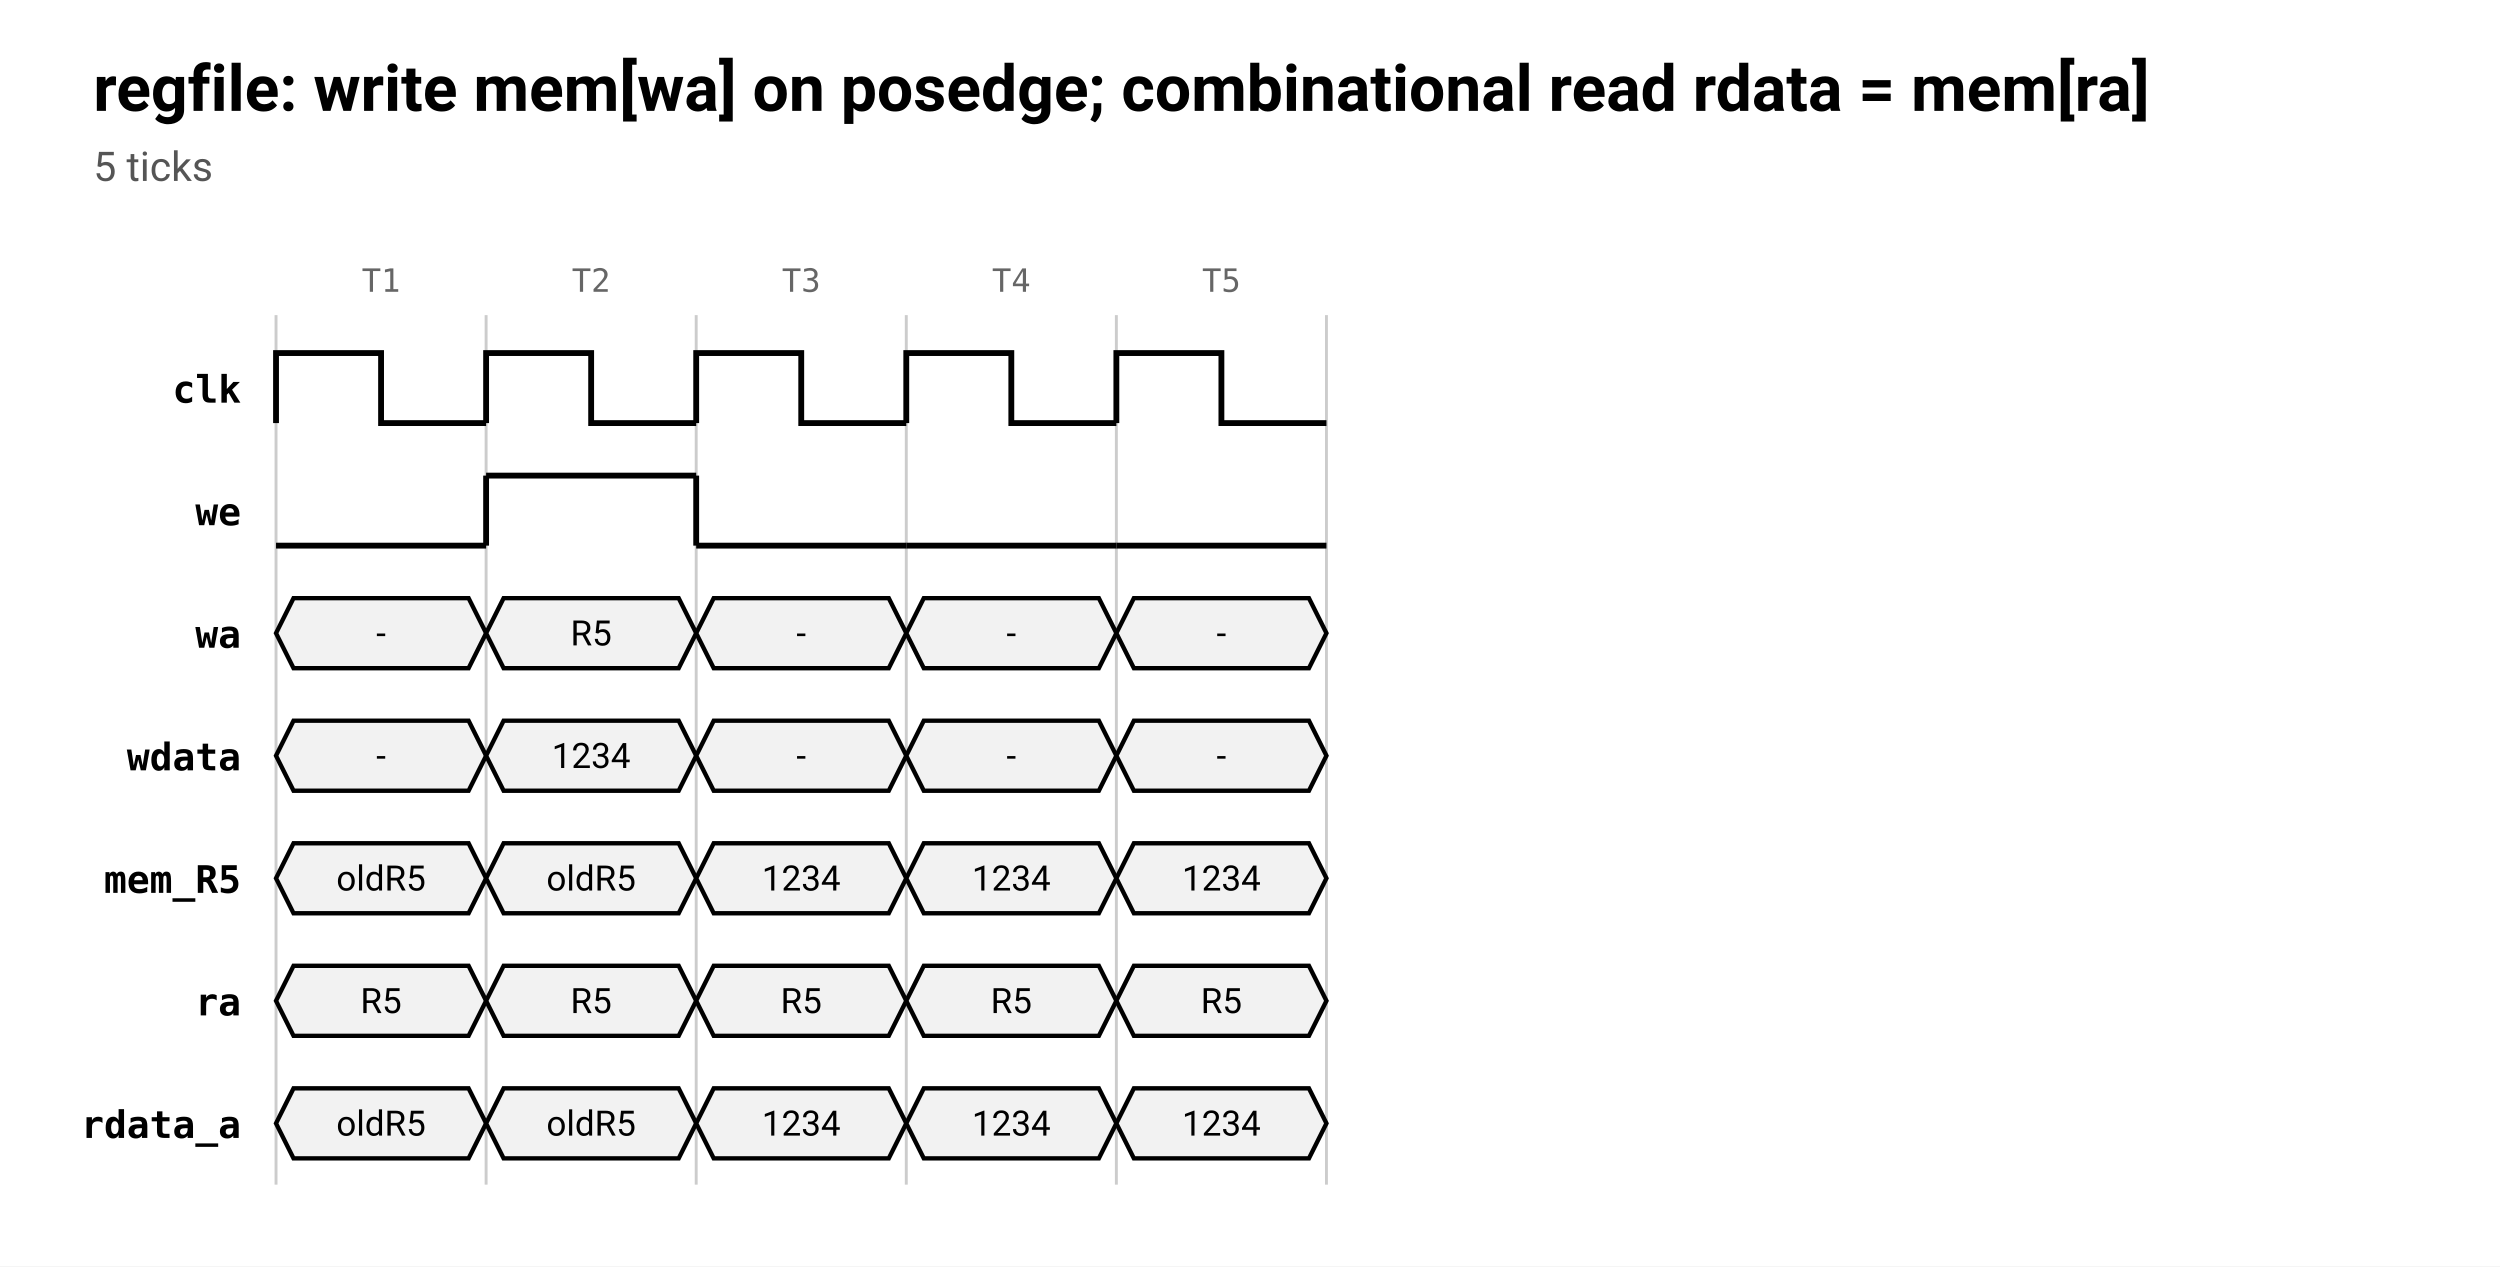
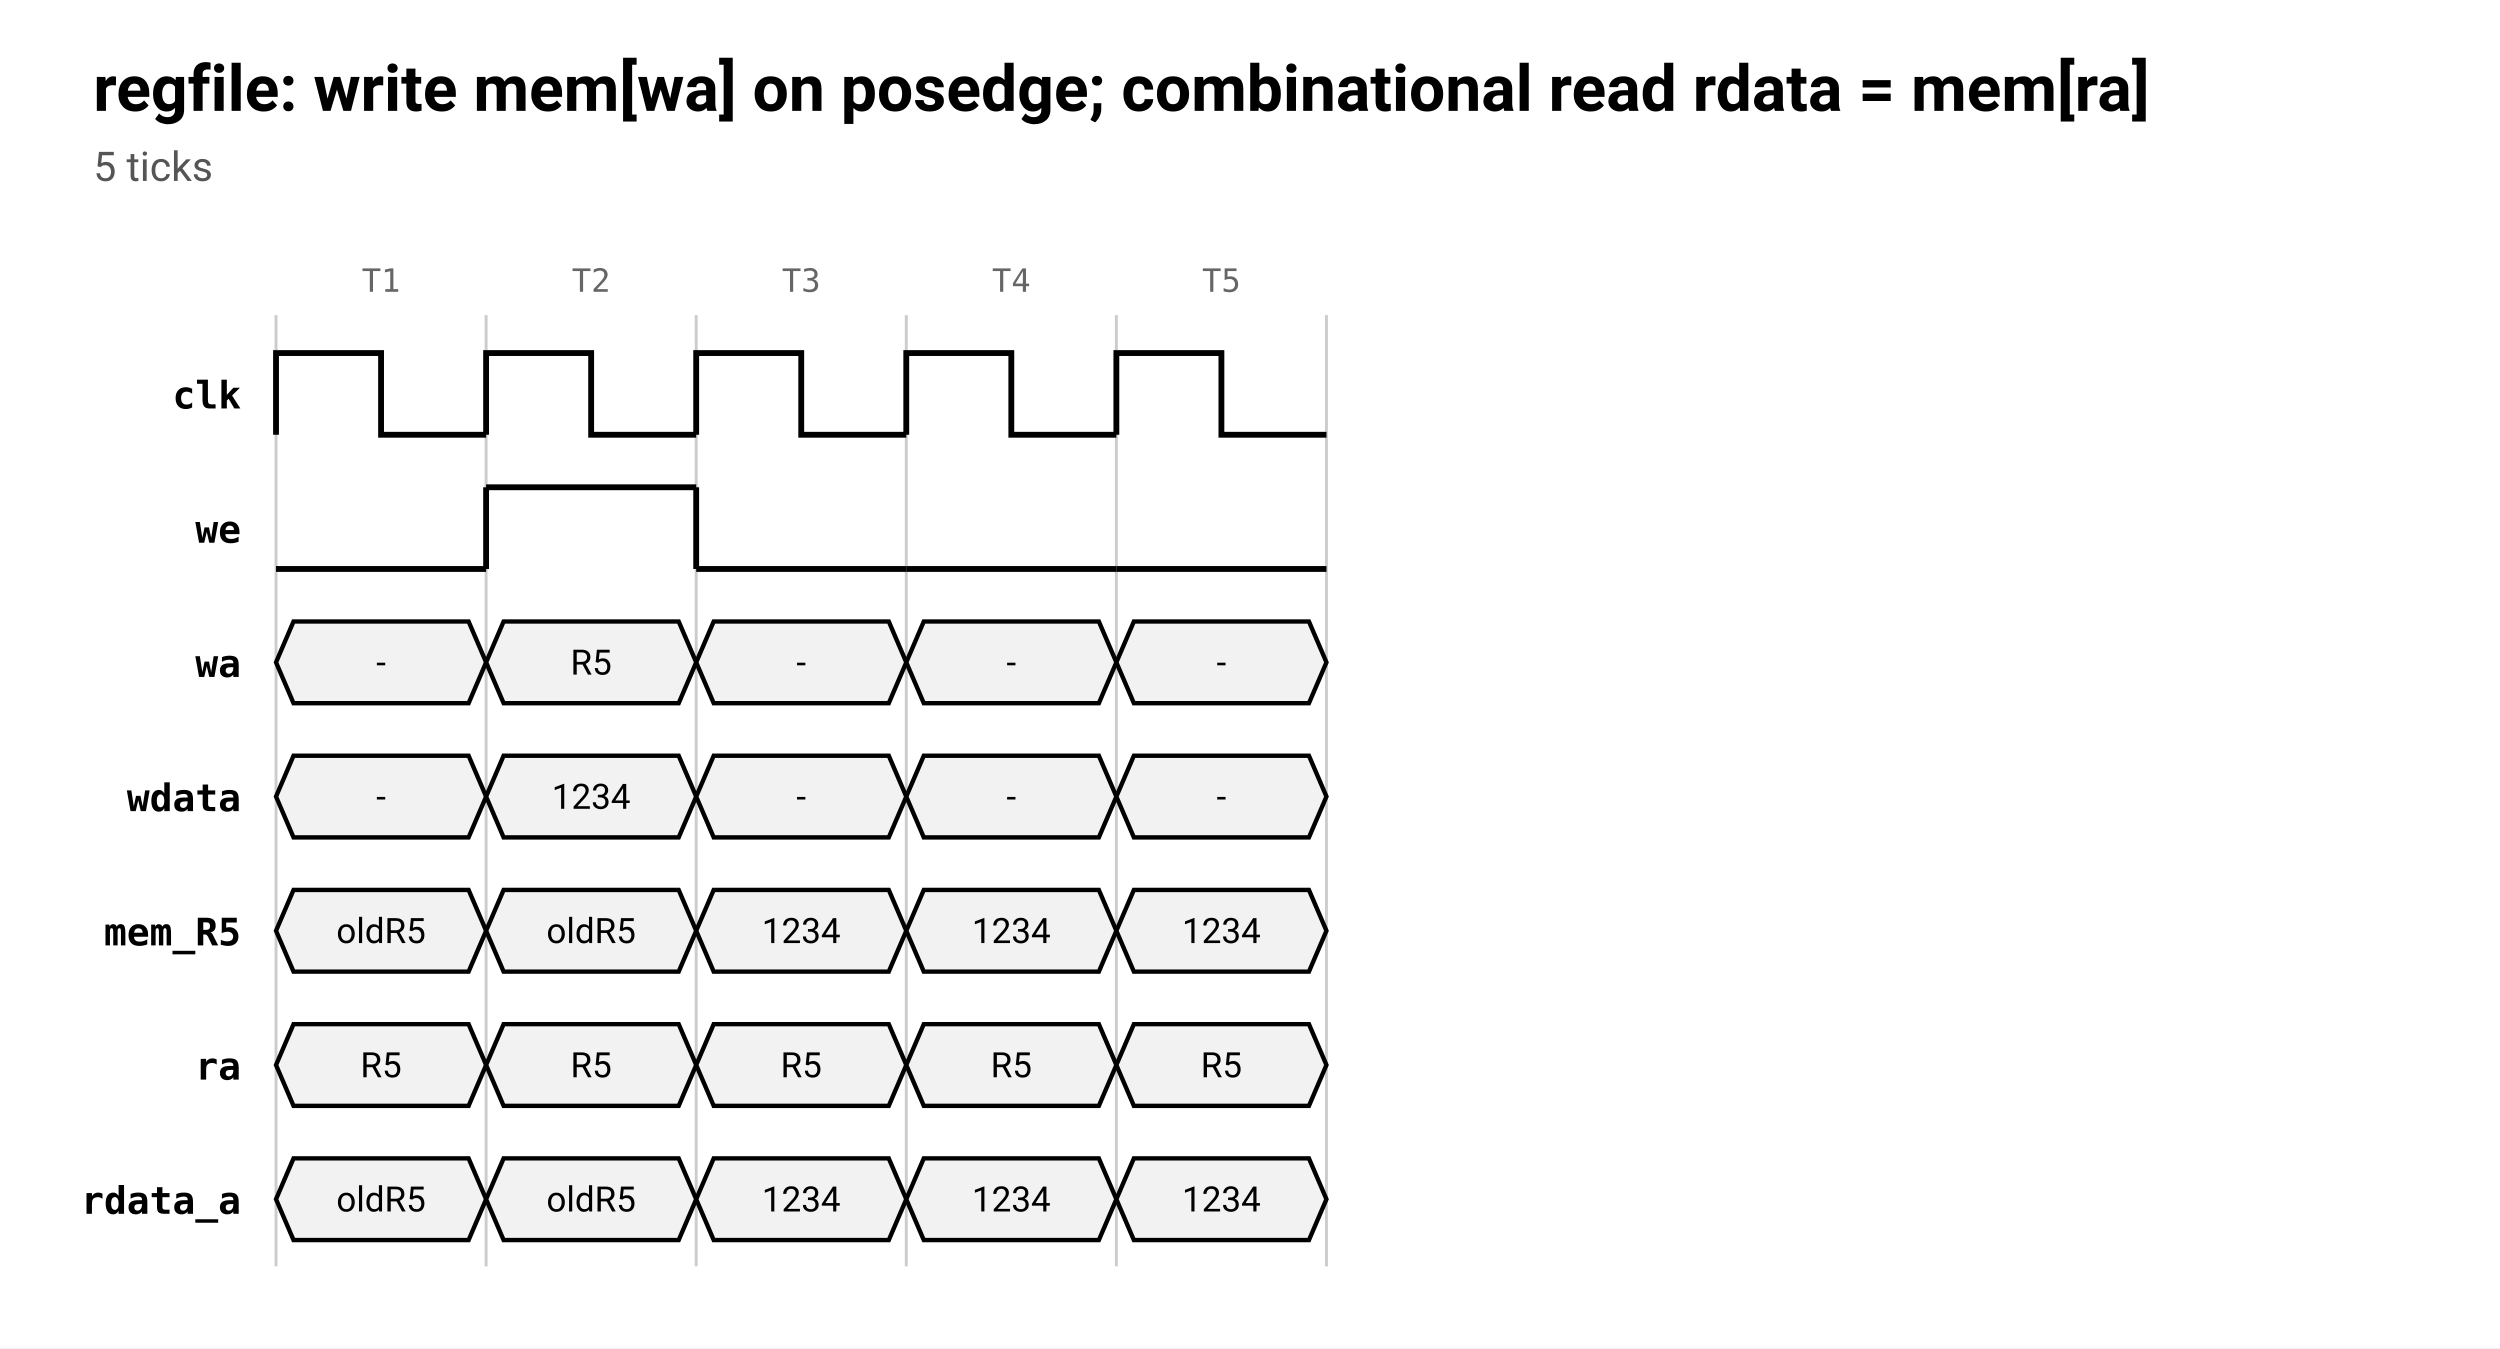
- <svg xmlns="http://www.w3.org/2000/svg" width="856.8" height="434" viewBox="0 0 856.8 434">
+ <svg xmlns="http://www.w3.org/2000/svg" width="856.8" height="462" viewBox="0 0 856.8 462">
  <defs>
    <pattern id="hatch" width="6" height="6" patternUnits="userSpaceOnUse" patternTransform="rotate(45)">
      <rect width="6" height="6" fill="#FFFFFF" />
      <line x1="0" y1="0" x2="0" y2="6" stroke="#B0B0B0" stroke-width="2" />
    </pattern>
    <pattern id="xpat" width="8" height="8" patternUnits="userSpaceOnUse">
      <rect width="8" height="8" fill="#FFFFFF" />
      <path d="M0 0L8 8M8 0L0 8" stroke="#C07070" stroke-width="1" />
    </pattern>
    <marker id="arr" viewBox="0 0 10 10" refX="9" refY="5" markerWidth="8" markerHeight="8" orient="auto">
      <path d="M0 0L10 5L0 10z" fill="#000000" />
    </marker>
  </defs>
  <style>text{font-family:-apple-system,BlinkMacSystemFont,"Segoe UI",Roboto,Helvetica,Arial,sans-serif}.m{font-family:ui-monospace,Menlo,Consolas,"DejaVu Sans Mono",monospace}</style>
-   <rect width="856.8" height="434" fill="#FFFFFF" />
+   <rect width="856.8" height="462" fill="#FFFFFF" />
  <text x="32" y="38" font-size="22" font-weight="700" fill="#000000">regfile: write mem[wa] on posedge; combinational read rdata = mem[ra]</text>
  <text x="32" y="62" font-size="14" fill="#555555">5 ticks</text>
-   <line x1="94.6" y1="108" x2="94.6" y2="406" stroke="#CCCCCC" stroke-width="1" />
+   <line x1="94.6" y1="108" x2="94.6" y2="434" stroke="#CCCCCC" stroke-width="1" />
  <text x="130.6" y="100" font-size="11" text-anchor="middle" fill="#666666" class="m">T1</text>
-   <line x1="166.6" y1="108" x2="166.6" y2="406" stroke="#CCCCCC" stroke-width="1" />
+   <line x1="166.6" y1="108" x2="166.6" y2="434" stroke="#CCCCCC" stroke-width="1" />
  <text x="202.6" y="100" font-size="11" text-anchor="middle" fill="#666666" class="m">T2</text>
-   <line x1="238.6" y1="108" x2="238.6" y2="406" stroke="#CCCCCC" stroke-width="1" />
+   <line x1="238.6" y1="108" x2="238.6" y2="434" stroke="#CCCCCC" stroke-width="1" />
  <text x="274.6" y="100" font-size="11" text-anchor="middle" fill="#666666" class="m">T3</text>
-   <line x1="310.6" y1="108" x2="310.6" y2="406" stroke="#CCCCCC" stroke-width="1" />
+   <line x1="310.6" y1="108" x2="310.6" y2="434" stroke="#CCCCCC" stroke-width="1" />
  <text x="346.6" y="100" font-size="11" text-anchor="middle" fill="#666666" class="m">T4</text>
-   <line x1="382.6" y1="108" x2="382.6" y2="406" stroke="#CCCCCC" stroke-width="1" />
+   <line x1="382.6" y1="108" x2="382.6" y2="434" stroke="#CCCCCC" stroke-width="1" />
  <text x="418.6" y="100" font-size="11" text-anchor="middle" fill="#666666" class="m">T5</text>
-   <line x1="454.6" y1="108" x2="454.6" y2="406" stroke="#CCCCCC" stroke-width="1" />
-   <text x="82.6" y="138" font-size="13" text-anchor="end" fill="#000000" font-weight="700" class="m">clk</text>
-   <path d="M94.6 145 L94.6 121 L130.6 121 L130.6 145 L166.6 145 M166.6 145 L166.6 121 L202.6 121 L202.6 145 L238.6 145 M238.6 145 L238.6 121 L274.6 121 L274.6 145 L310.6 145 M310.6 145 L310.6 121 L346.6 121 L346.6 145 L382.6 145 M382.6 145 L382.6 121 L418.6 121 L418.6 145 L454.6 145" fill="none" stroke="#000000" stroke-width="2" />
-   <text x="82.6" y="180" font-size="13" text-anchor="end" fill="#000000" font-weight="700" class="m">we</text>
-   <line x1="94.6" y1="187" x2="166.6" y2="187" stroke="#000000" stroke-width="2" />
-   <line x1="166.6" y1="163" x2="238.6" y2="163" stroke="#000000" stroke-width="2" />
-   <line x1="166.6" y1="163" x2="166.6" y2="187" stroke="#000000" stroke-width="2" />
-   <line x1="238.6" y1="187" x2="310.6" y2="187" stroke="#000000" stroke-width="2" />
-   <line x1="238.6" y1="163" x2="238.6" y2="187" stroke="#000000" stroke-width="2" />
-   <line x1="310.6" y1="187" x2="382.6" y2="187" stroke="#000000" stroke-width="2" />
-   <line x1="382.6" y1="187" x2="454.6" y2="187" stroke="#000000" stroke-width="2" />
-   <text x="82.6" y="222" font-size="13" text-anchor="end" fill="#000000" font-weight="700" class="m">wa</text>
-   <polygon points="100.6,205 160.6,205 166.6,217 160.6,229 100.6,229 94.6,217" fill="#F2F2F2" stroke="#000000" stroke-width="1.5" />
-   <text x="130.6" y="221.2" font-size="12" text-anchor="middle" fill="#000000">-</text>
-   <polygon points="172.6,205 232.6,205 238.6,217 232.6,229 172.6,229 166.6,217" fill="#F2F2F2" stroke="#000000" stroke-width="1.5" />
-   <text x="202.6" y="221.2" font-size="12" text-anchor="middle" fill="#000000">R5</text>
-   <polygon points="244.6,205 304.6,205 310.6,217 304.6,229 244.6,229 238.6,217" fill="#F2F2F2" stroke="#000000" stroke-width="1.5" />
-   <text x="274.6" y="221.2" font-size="12" text-anchor="middle" fill="#000000">-</text>
-   <polygon points="316.6,205 376.6,205 382.6,217 376.6,229 316.6,229 310.6,217" fill="#F2F2F2" stroke="#000000" stroke-width="1.5" />
-   <text x="346.6" y="221.2" font-size="12" text-anchor="middle" fill="#000000">-</text>
-   <polygon points="388.6,205 448.6,205 454.6,217 448.6,229 388.6,229 382.6,217" fill="#F2F2F2" stroke="#000000" stroke-width="1.5" />
-   <text x="418.6" y="221.2" font-size="12" text-anchor="middle" fill="#000000">-</text>
-   <text x="82.6" y="264" font-size="13" text-anchor="end" fill="#000000" font-weight="700" class="m">wdata</text>
-   <polygon points="100.6,247 160.6,247 166.6,259 160.6,271 100.6,271 94.6,259" fill="#F2F2F2" stroke="#000000" stroke-width="1.5" />
-   <text x="130.6" y="263.2" font-size="12" text-anchor="middle" fill="#000000">-</text>
-   <polygon points="172.6,247 232.6,247 238.6,259 232.6,271 172.6,271 166.6,259" fill="#F2F2F2" stroke="#000000" stroke-width="1.5" />
-   <text x="202.6" y="263.2" font-size="12" text-anchor="middle" fill="#000000">1234</text>
-   <polygon points="244.6,247 304.6,247 310.6,259 304.6,271 244.6,271 238.6,259" fill="#F2F2F2" stroke="#000000" stroke-width="1.5" />
-   <text x="274.6" y="263.2" font-size="12" text-anchor="middle" fill="#000000">-</text>
-   <polygon points="316.6,247 376.6,247 382.6,259 376.6,271 316.6,271 310.6,259" fill="#F2F2F2" stroke="#000000" stroke-width="1.5" />
-   <text x="346.6" y="263.2" font-size="12" text-anchor="middle" fill="#000000">-</text>
-   <polygon points="388.6,247 448.6,247 454.6,259 448.6,271 388.6,271 382.6,259" fill="#F2F2F2" stroke="#000000" stroke-width="1.5" />
-   <text x="418.6" y="263.2" font-size="12" text-anchor="middle" fill="#000000">-</text>
-   <text x="82.6" y="306" font-size="13" text-anchor="end" fill="#000000" font-weight="700" class="m">mem_R5</text>
-   <polygon points="100.6,289 160.6,289 166.6,301 160.6,313 100.6,313 94.6,301" fill="#F2F2F2" stroke="#000000" stroke-width="1.5" />
-   <text x="130.6" y="305.2" font-size="12" text-anchor="middle" fill="#000000">oldR5</text>
-   <polygon points="172.6,289 232.6,289 238.6,301 232.6,313 172.6,313 166.6,301" fill="#F2F2F2" stroke="#000000" stroke-width="1.5" />
-   <text x="202.6" y="305.2" font-size="12" text-anchor="middle" fill="#000000">oldR5</text>
-   <polygon points="244.6,289 304.6,289 310.6,301 304.6,313 244.6,313 238.6,301" fill="#F2F2F2" stroke="#000000" stroke-width="1.5" />
-   <text x="274.6" y="305.2" font-size="12" text-anchor="middle" fill="#000000">1234</text>
-   <polygon points="316.6,289 376.6,289 382.6,301 376.6,313 316.6,313 310.6,301" fill="#F2F2F2" stroke="#000000" stroke-width="1.5" />
-   <text x="346.6" y="305.2" font-size="12" text-anchor="middle" fill="#000000">1234</text>
-   <polygon points="388.6,289 448.6,289 454.6,301 448.6,313 388.6,313 382.6,301" fill="#F2F2F2" stroke="#000000" stroke-width="1.5" />
-   <text x="418.6" y="305.2" font-size="12" text-anchor="middle" fill="#000000">1234</text>
-   <text x="82.6" y="348" font-size="13" text-anchor="end" fill="#000000" font-weight="700" class="m">ra</text>
-   <polygon points="100.6,331 160.6,331 166.6,343 160.6,355 100.6,355 94.6,343" fill="#F2F2F2" stroke="#000000" stroke-width="1.5" />
-   <text x="130.6" y="347.2" font-size="12" text-anchor="middle" fill="#000000">R5</text>
-   <polygon points="172.6,331 232.6,331 238.6,343 232.6,355 172.6,355 166.6,343" fill="#F2F2F2" stroke="#000000" stroke-width="1.5" />
-   <text x="202.6" y="347.2" font-size="12" text-anchor="middle" fill="#000000">R5</text>
-   <polygon points="244.6,331 304.6,331 310.6,343 304.6,355 244.6,355 238.6,343" fill="#F2F2F2" stroke="#000000" stroke-width="1.5" />
-   <text x="274.6" y="347.2" font-size="12" text-anchor="middle" fill="#000000">R5</text>
-   <polygon points="316.6,331 376.6,331 382.6,343 376.6,355 316.6,355 310.6,343" fill="#F2F2F2" stroke="#000000" stroke-width="1.5" />
-   <text x="346.6" y="347.2" font-size="12" text-anchor="middle" fill="#000000">R5</text>
-   <polygon points="388.6,331 448.6,331 454.6,343 448.6,355 388.6,355 382.6,343" fill="#F2F2F2" stroke="#000000" stroke-width="1.5" />
-   <text x="418.6" y="347.2" font-size="12" text-anchor="middle" fill="#000000">R5</text>
-   <text x="82.6" y="390" font-size="13" text-anchor="end" fill="#000000" font-weight="700" class="m">rdata_a</text>
-   <polygon points="100.6,373 160.6,373 166.6,385 160.6,397 100.6,397 94.6,385" fill="#F2F2F2" stroke="#000000" stroke-width="1.5" />
-   <text x="130.6" y="389.2" font-size="12" text-anchor="middle" fill="#000000">oldR5</text>
-   <polygon points="172.6,373 232.6,373 238.6,385 232.6,397 172.6,397 166.6,385" fill="#F2F2F2" stroke="#000000" stroke-width="1.5" />
-   <text x="202.6" y="389.2" font-size="12" text-anchor="middle" fill="#000000">oldR5</text>
-   <polygon points="244.6,373 304.6,373 310.6,385 304.6,397 244.6,397 238.6,385" fill="#F2F2F2" stroke="#000000" stroke-width="1.5" />
-   <text x="274.6" y="389.2" font-size="12" text-anchor="middle" fill="#000000">1234</text>
-   <polygon points="316.6,373 376.6,373 382.6,385 376.6,397 316.6,397 310.6,385" fill="#F2F2F2" stroke="#000000" stroke-width="1.5" />
-   <text x="346.6" y="389.2" font-size="12" text-anchor="middle" fill="#000000">1234</text>
-   <polygon points="388.6,373 448.6,373 454.6,385 448.6,397 388.6,397 382.6,385" fill="#F2F2F2" stroke="#000000" stroke-width="1.5" />
-   <text x="418.6" y="389.2" font-size="12" text-anchor="middle" fill="#000000">1234</text>
+   <line x1="454.6" y1="108" x2="454.6" y2="434" stroke="#CCCCCC" stroke-width="1" />
+   <text x="82.6" y="140" font-size="13" text-anchor="end" fill="#000000" font-weight="700" class="m">clk</text>
+   <path d="M94.6 149 L94.6 121 L130.6 121 L130.6 149 L166.6 149 M166.6 149 L166.6 121 L202.6 121 L202.6 149 L238.6 149 M238.6 149 L238.6 121 L274.6 121 L274.6 149 L310.6 149 M310.6 149 L310.6 121 L346.6 121 L346.6 149 L382.6 149 M382.6 149 L382.6 121 L418.6 121 L418.6 149 L454.6 149" fill="none" stroke="#000000" stroke-width="2" />
+   <text x="82.6" y="186" font-size="13" text-anchor="end" fill="#000000" font-weight="700" class="m">we</text>
+   <line x1="94.6" y1="195" x2="166.6" y2="195" stroke="#000000" stroke-width="2" />
+   <line x1="166.6" y1="167" x2="238.6" y2="167" stroke="#000000" stroke-width="2" />
+   <line x1="166.6" y1="167" x2="166.6" y2="195" stroke="#000000" stroke-width="2" />
+   <line x1="238.6" y1="195" x2="310.6" y2="195" stroke="#000000" stroke-width="2" />
+   <line x1="238.6" y1="167" x2="238.6" y2="195" stroke="#000000" stroke-width="2" />
+   <line x1="310.6" y1="195" x2="382.6" y2="195" stroke="#000000" stroke-width="2" />
+   <line x1="382.6" y1="195" x2="454.6" y2="195" stroke="#000000" stroke-width="2" />
+   <text x="82.6" y="232" font-size="13" text-anchor="end" fill="#000000" font-weight="700" class="m">wa</text>
+   <polygon points="100.6,213 160.6,213 166.6,227 160.6,241 100.6,241 94.6,227" fill="#F2F2F2" stroke="#000000" stroke-width="1.5" />
+   <text x="130.6" y="231.2" font-size="12" text-anchor="middle" fill="#000000">-</text>
+   <polygon points="172.6,213 232.6,213 238.6,227 232.6,241 172.6,241 166.6,227" fill="#F2F2F2" stroke="#000000" stroke-width="1.5" />
+   <text x="202.6" y="231.2" font-size="12" text-anchor="middle" fill="#000000">R5</text>
+   <polygon points="244.6,213 304.6,213 310.6,227 304.6,241 244.6,241 238.6,227" fill="#F2F2F2" stroke="#000000" stroke-width="1.5" />
+   <text x="274.6" y="231.2" font-size="12" text-anchor="middle" fill="#000000">-</text>
+   <polygon points="316.6,213 376.6,213 382.6,227 376.6,241 316.6,241 310.6,227" fill="#F2F2F2" stroke="#000000" stroke-width="1.5" />
+   <text x="346.6" y="231.2" font-size="12" text-anchor="middle" fill="#000000">-</text>
+   <polygon points="388.6,213 448.6,213 454.6,227 448.6,241 388.6,241 382.6,227" fill="#F2F2F2" stroke="#000000" stroke-width="1.5" />
+   <text x="418.6" y="231.2" font-size="12" text-anchor="middle" fill="#000000">-</text>
+   <text x="82.6" y="278" font-size="13" text-anchor="end" fill="#000000" font-weight="700" class="m">wdata</text>
+   <polygon points="100.6,259 160.6,259 166.6,273 160.6,287 100.6,287 94.6,273" fill="#F2F2F2" stroke="#000000" stroke-width="1.5" />
+   <text x="130.6" y="277.2" font-size="12" text-anchor="middle" fill="#000000">-</text>
+   <polygon points="172.6,259 232.6,259 238.6,273 232.6,287 172.6,287 166.6,273" fill="#F2F2F2" stroke="#000000" stroke-width="1.5" />
+   <text x="202.6" y="277.2" font-size="12" text-anchor="middle" fill="#000000">1234</text>
+   <polygon points="244.6,259 304.6,259 310.6,273 304.6,287 244.6,287 238.6,273" fill="#F2F2F2" stroke="#000000" stroke-width="1.5" />
+   <text x="274.6" y="277.2" font-size="12" text-anchor="middle" fill="#000000">-</text>
+   <polygon points="316.6,259 376.6,259 382.6,273 376.6,287 316.6,287 310.6,273" fill="#F2F2F2" stroke="#000000" stroke-width="1.5" />
+   <text x="346.6" y="277.2" font-size="12" text-anchor="middle" fill="#000000">-</text>
+   <polygon points="388.6,259 448.6,259 454.6,273 448.6,287 388.6,287 382.6,273" fill="#F2F2F2" stroke="#000000" stroke-width="1.5" />
+   <text x="418.6" y="277.2" font-size="12" text-anchor="middle" fill="#000000">-</text>
+   <text x="82.6" y="324" font-size="13" text-anchor="end" fill="#000000" font-weight="700" class="m">mem_R5</text>
+   <polygon points="100.6,305 160.6,305 166.6,319 160.6,333 100.6,333 94.6,319" fill="#F2F2F2" stroke="#000000" stroke-width="1.5" />
+   <text x="130.6" y="323.2" font-size="12" text-anchor="middle" fill="#000000">oldR5</text>
+   <polygon points="172.6,305 232.6,305 238.6,319 232.6,333 172.6,333 166.6,319" fill="#F2F2F2" stroke="#000000" stroke-width="1.5" />
+   <text x="202.6" y="323.2" font-size="12" text-anchor="middle" fill="#000000">oldR5</text>
+   <polygon points="244.6,305 304.6,305 310.6,319 304.6,333 244.6,333 238.6,319" fill="#F2F2F2" stroke="#000000" stroke-width="1.5" />
+   <text x="274.6" y="323.2" font-size="12" text-anchor="middle" fill="#000000">1234</text>
+   <polygon points="316.6,305 376.6,305 382.6,319 376.6,333 316.6,333 310.6,319" fill="#F2F2F2" stroke="#000000" stroke-width="1.5" />
+   <text x="346.6" y="323.2" font-size="12" text-anchor="middle" fill="#000000">1234</text>
+   <polygon points="388.6,305 448.6,305 454.6,319 448.6,333 388.6,333 382.6,319" fill="#F2F2F2" stroke="#000000" stroke-width="1.5" />
+   <text x="418.6" y="323.2" font-size="12" text-anchor="middle" fill="#000000">1234</text>
+   <text x="82.6" y="370" font-size="13" text-anchor="end" fill="#000000" font-weight="700" class="m">ra</text>
+   <polygon points="100.6,351 160.6,351 166.6,365 160.6,379 100.6,379 94.6,365" fill="#F2F2F2" stroke="#000000" stroke-width="1.5" />
+   <text x="130.6" y="369.2" font-size="12" text-anchor="middle" fill="#000000">R5</text>
+   <polygon points="172.6,351 232.6,351 238.6,365 232.6,379 172.6,379 166.6,365" fill="#F2F2F2" stroke="#000000" stroke-width="1.5" />
+   <text x="202.6" y="369.2" font-size="12" text-anchor="middle" fill="#000000">R5</text>
+   <polygon points="244.6,351 304.6,351 310.6,365 304.6,379 244.6,379 238.6,365" fill="#F2F2F2" stroke="#000000" stroke-width="1.5" />
+   <text x="274.6" y="369.2" font-size="12" text-anchor="middle" fill="#000000">R5</text>
+   <polygon points="316.6,351 376.6,351 382.6,365 376.6,379 316.6,379 310.6,365" fill="#F2F2F2" stroke="#000000" stroke-width="1.5" />
+   <text x="346.6" y="369.2" font-size="12" text-anchor="middle" fill="#000000">R5</text>
+   <polygon points="388.6,351 448.6,351 454.6,365 448.6,379 388.6,379 382.6,365" fill="#F2F2F2" stroke="#000000" stroke-width="1.5" />
+   <text x="418.6" y="369.2" font-size="12" text-anchor="middle" fill="#000000">R5</text>
+   <text x="82.6" y="416" font-size="13" text-anchor="end" fill="#000000" font-weight="700" class="m">rdata_a</text>
+   <polygon points="100.6,397 160.6,397 166.6,411 160.6,425 100.6,425 94.6,411" fill="#F2F2F2" stroke="#000000" stroke-width="1.5" />
+   <text x="130.6" y="415.2" font-size="12" text-anchor="middle" fill="#000000">oldR5</text>
+   <polygon points="172.6,397 232.6,397 238.6,411 232.6,425 172.6,425 166.6,411" fill="#F2F2F2" stroke="#000000" stroke-width="1.5" />
+   <text x="202.6" y="415.2" font-size="12" text-anchor="middle" fill="#000000">oldR5</text>
+   <polygon points="244.6,397 304.6,397 310.6,411 304.6,425 244.6,425 238.6,411" fill="#F2F2F2" stroke="#000000" stroke-width="1.5" />
+   <text x="274.6" y="415.2" font-size="12" text-anchor="middle" fill="#000000">1234</text>
+   <polygon points="316.6,397 376.6,397 382.6,411 376.6,425 316.6,425 310.6,411" fill="#F2F2F2" stroke="#000000" stroke-width="1.5" />
+   <text x="346.6" y="415.2" font-size="12" text-anchor="middle" fill="#000000">1234</text>
+   <polygon points="388.6,397 448.6,397 454.6,411 448.6,425 388.6,425 382.6,411" fill="#F2F2F2" stroke="#000000" stroke-width="1.5" />
+   <text x="418.6" y="415.2" font-size="12" text-anchor="middle" fill="#000000">1234</text>
</svg>
